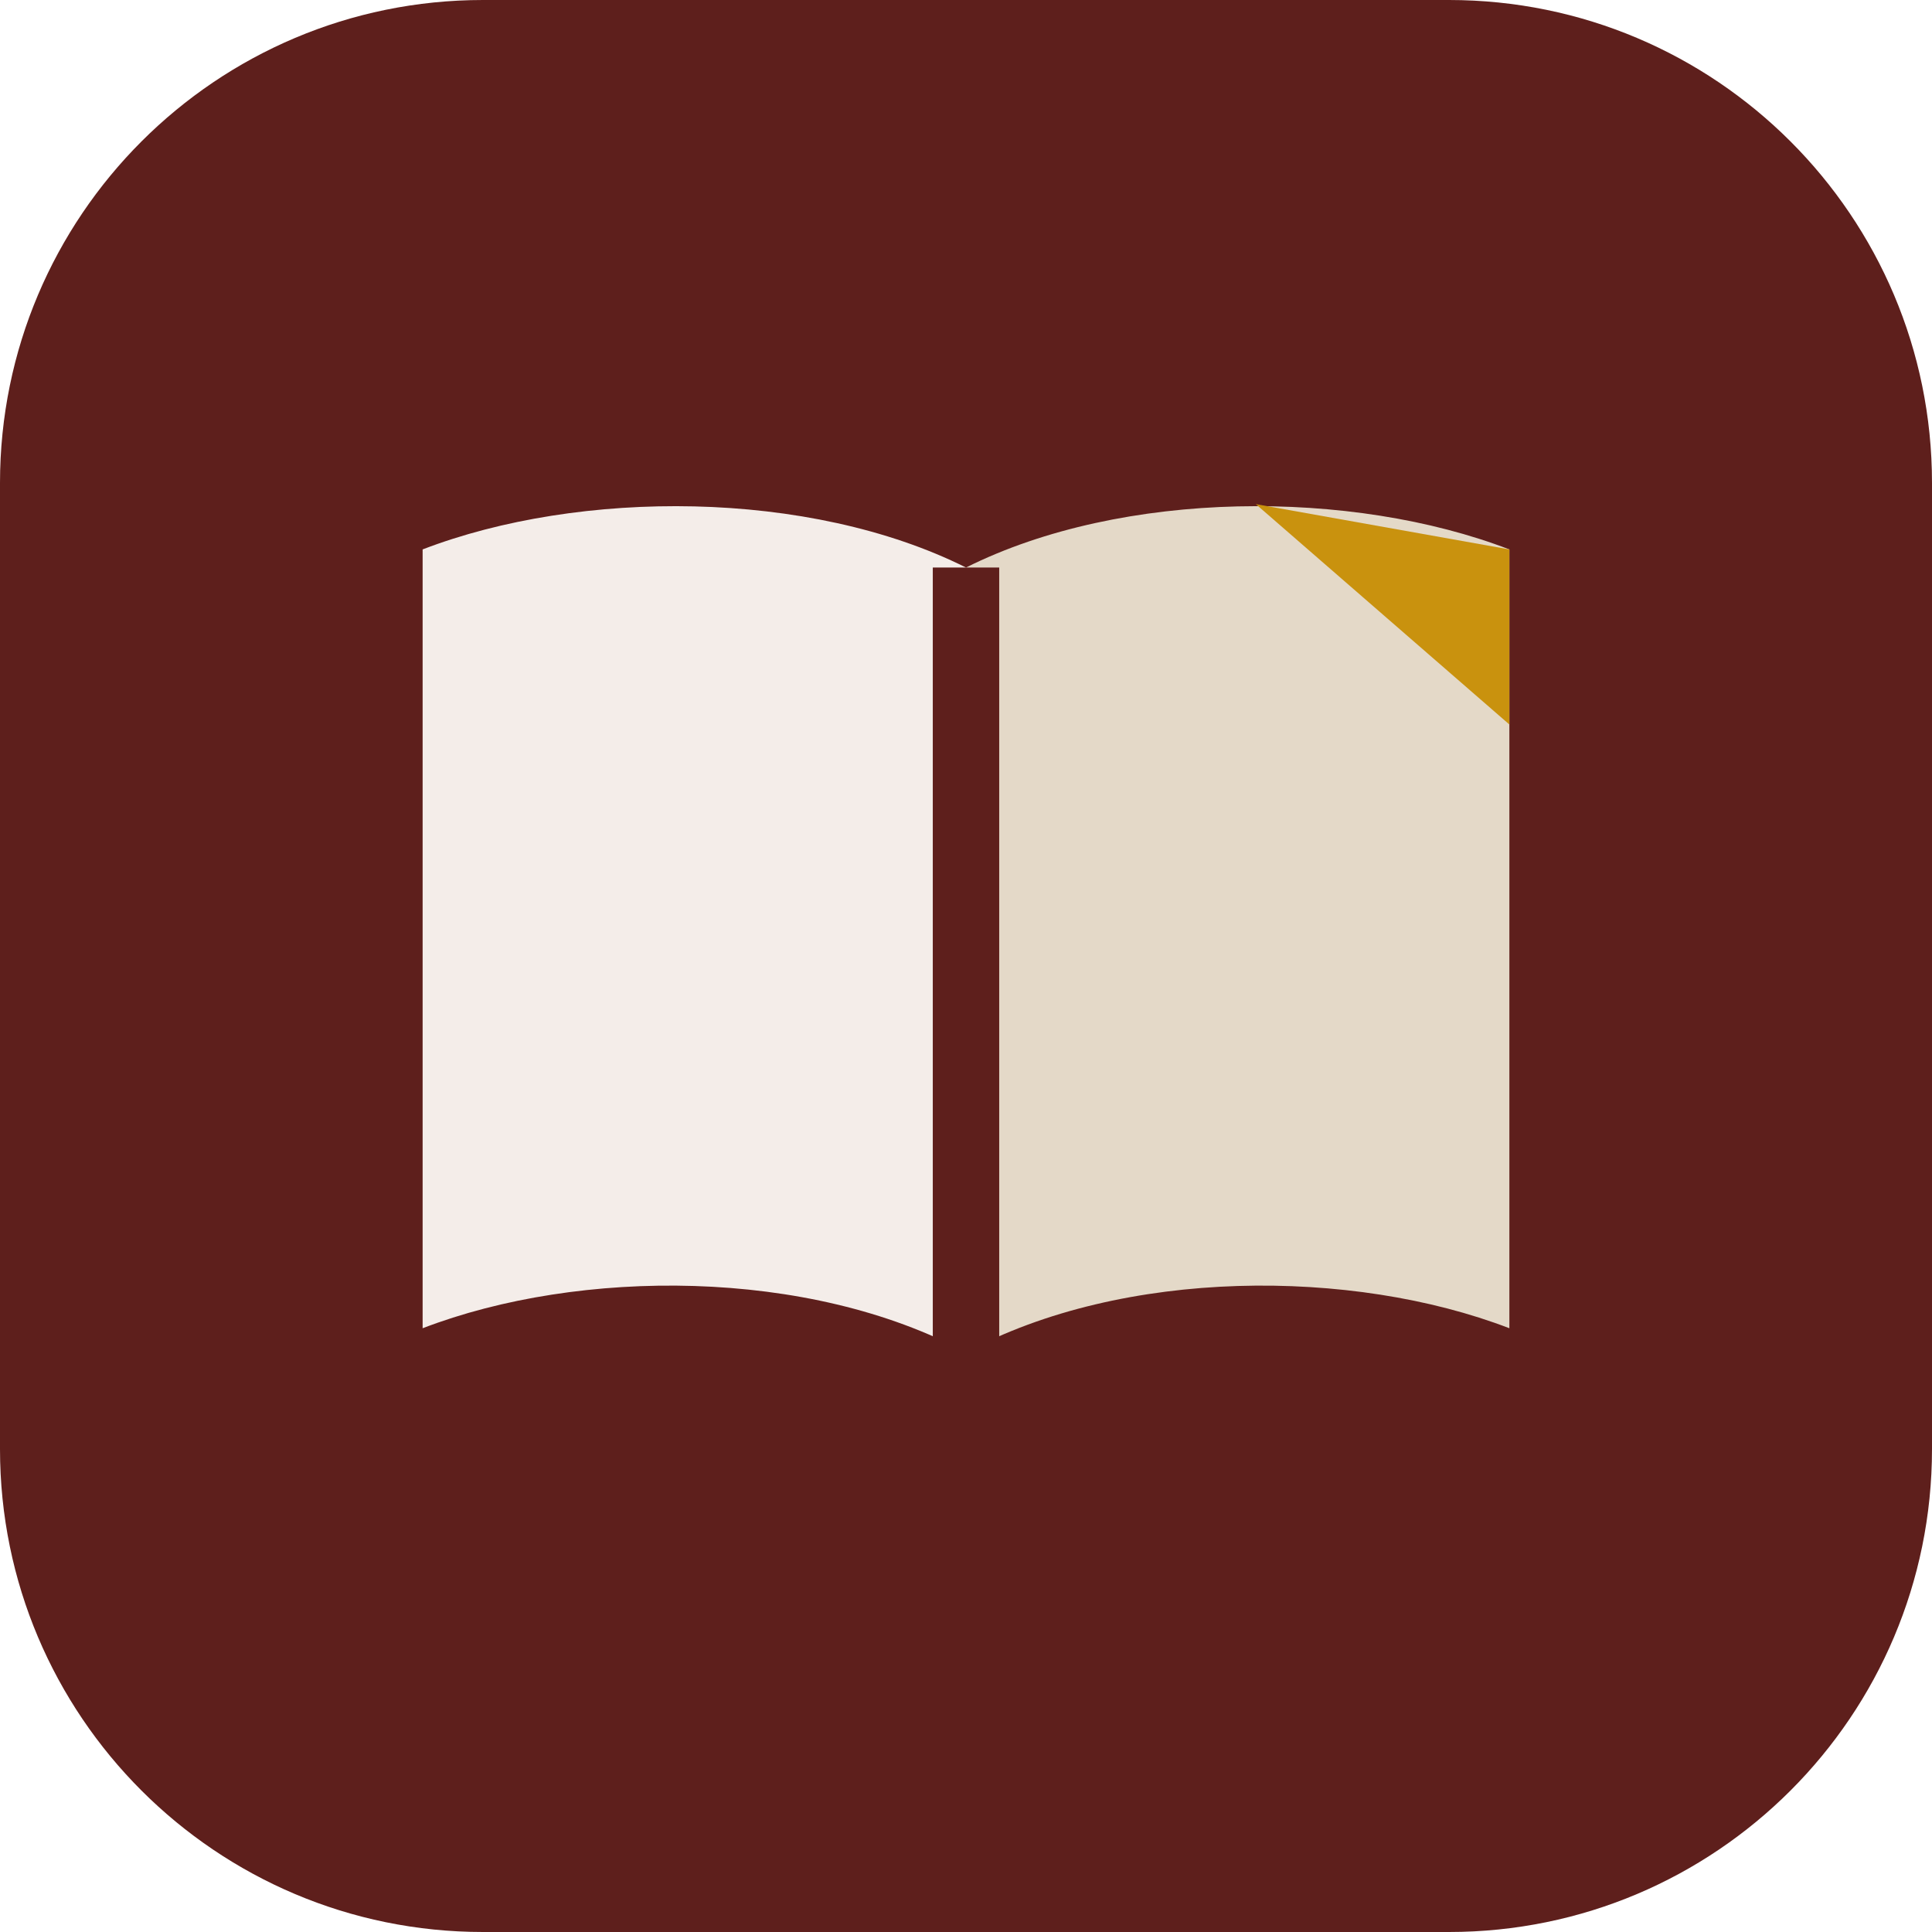
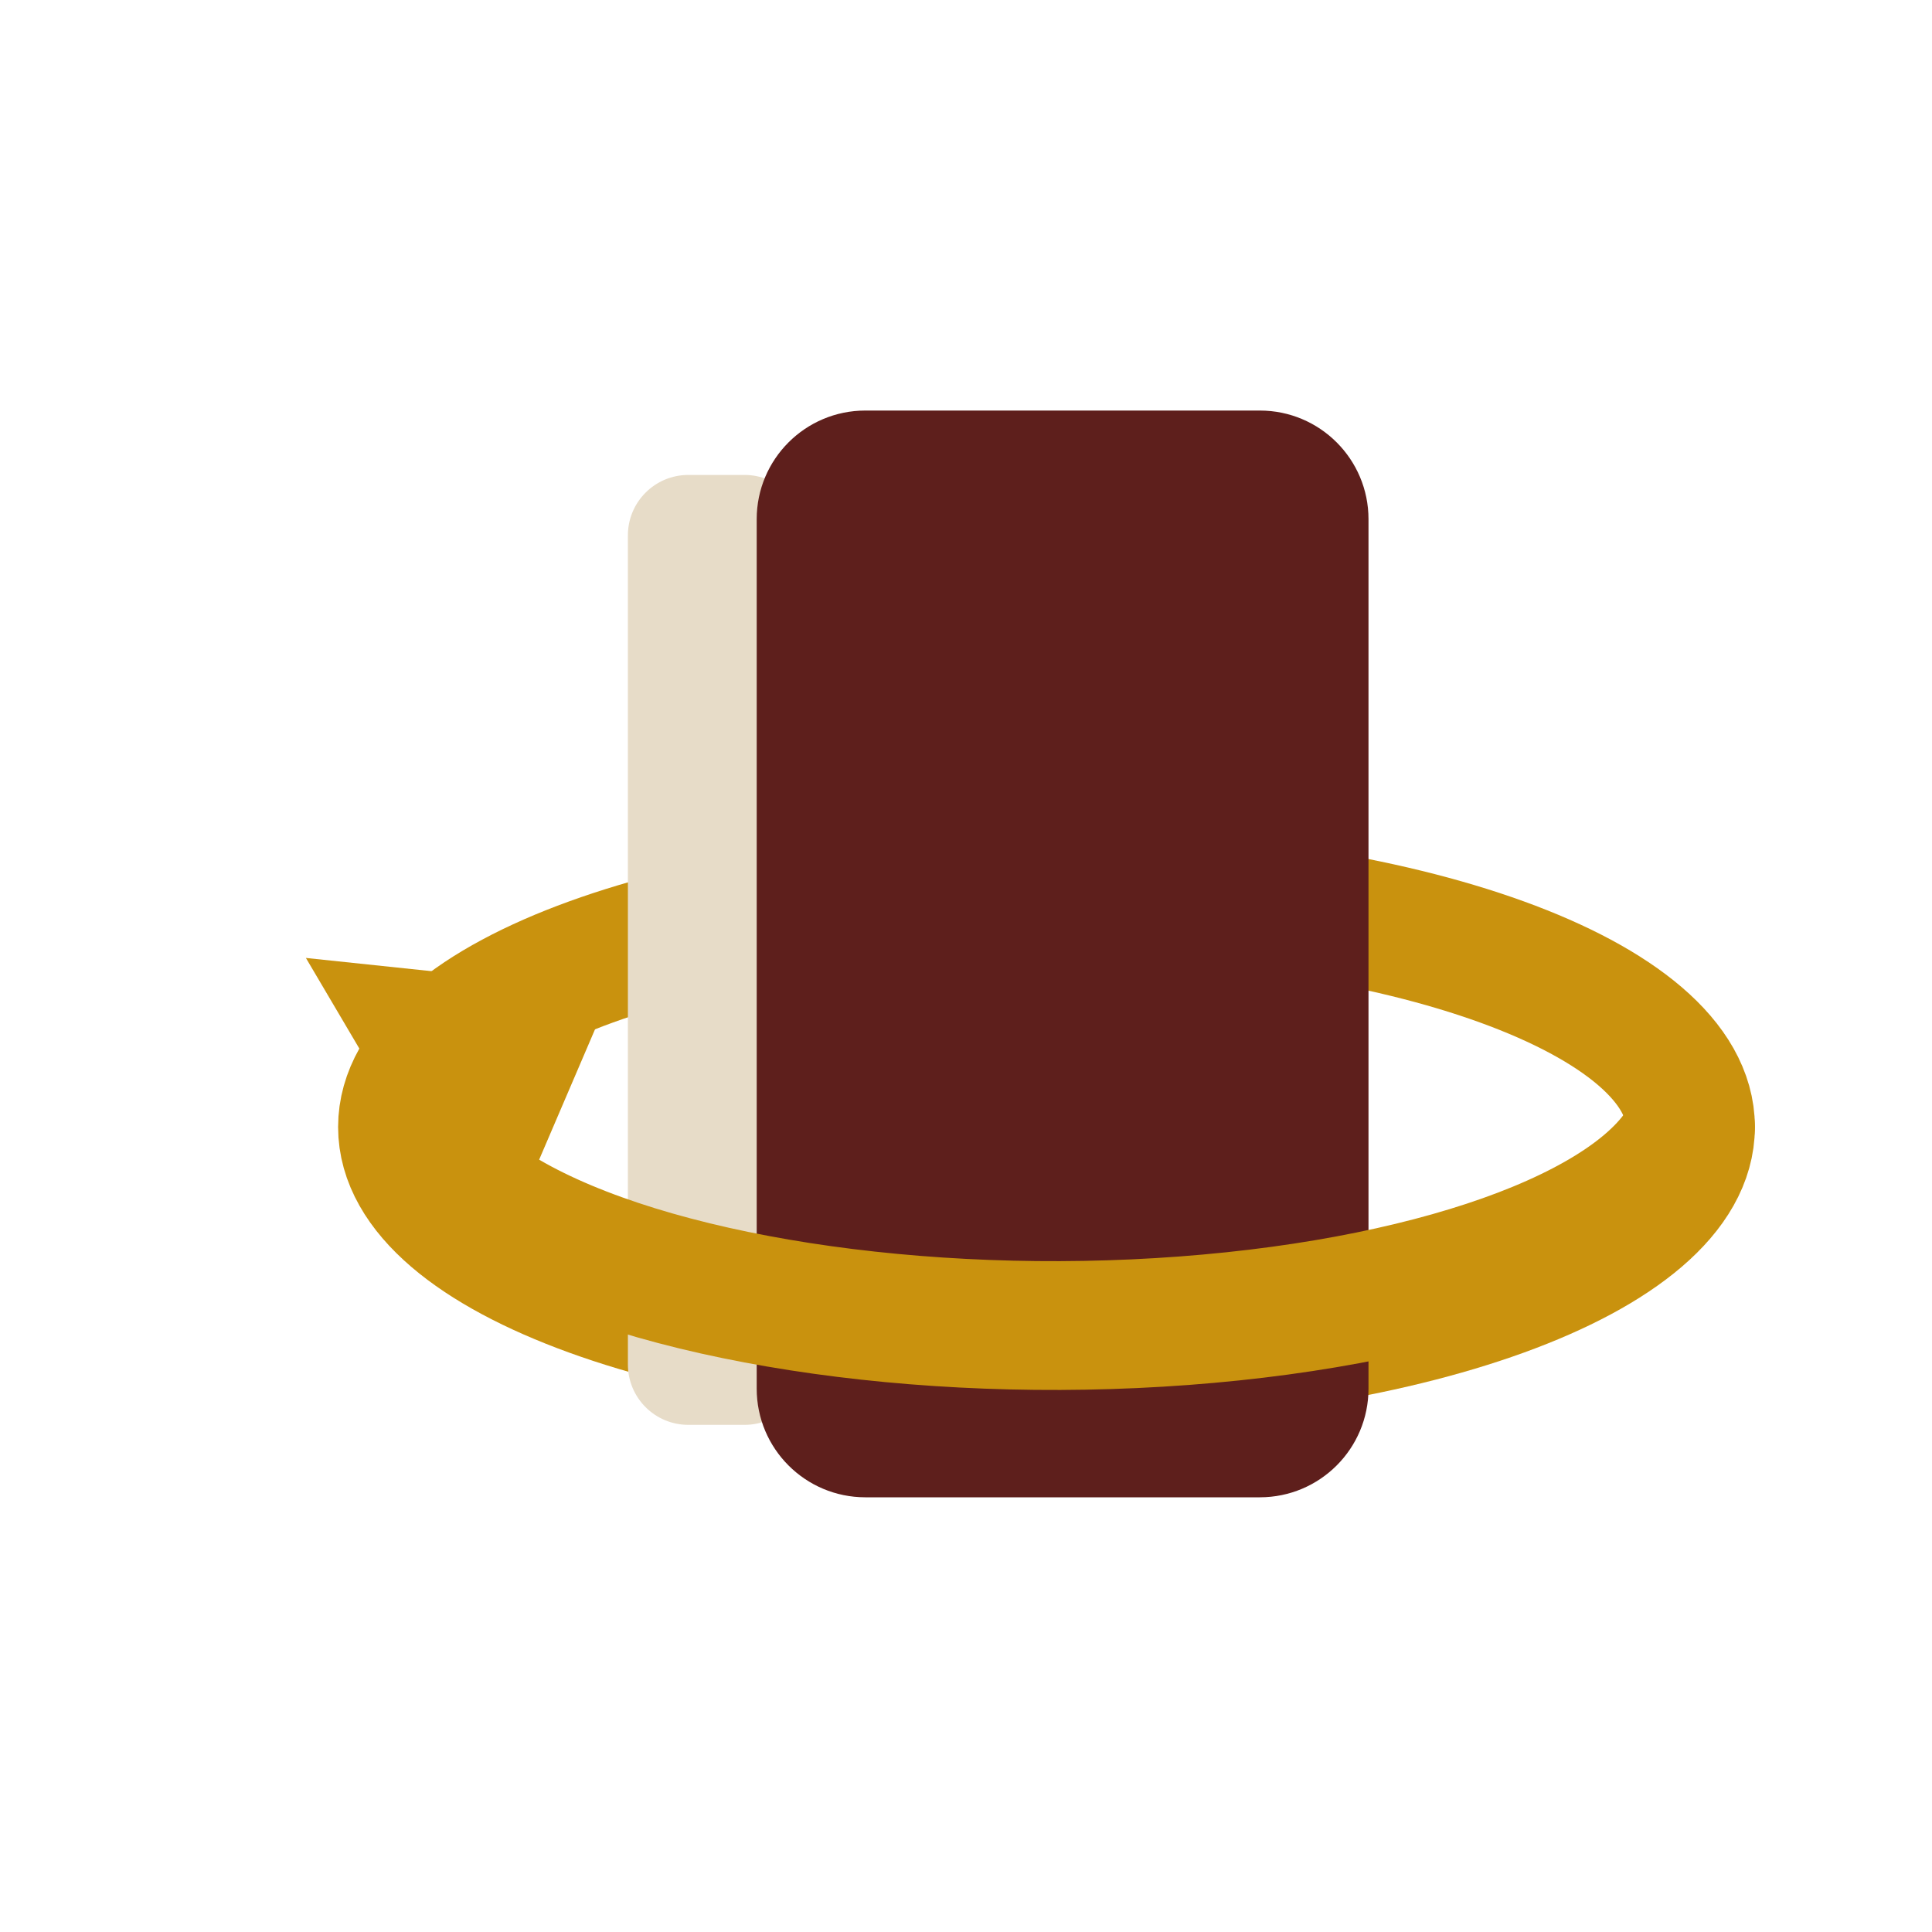
- <svg xmlns="http://www.w3.org/2000/svg" viewBox="0 0 32 32" role="img" aria-label="Wrap My Cover">
-   <rect width="32" height="32" rx="8" fill="#5e1f1c" />
-   <path d="M16 9.4 C 13.4 8.1, 9.6 8.1, 7 9.1 L 7 22 C 9.6 21, 13.4 21, 16 22.4 Z" fill="#f4ede9" />
-   <path d="M16 9.4 C 18.6 8.1, 22.4 8.1, 25 9.1 L 25 22 C 22.4 21, 18.6 21, 16 22.4 Z" fill="#e4d9c8" />
-   <line x1="16" y1="9.4" x2="16" y2="22.4" stroke="#5e1f1c" stroke-width="1.1" />
-   <path d="M25 9.1 L 20.8 8.35 L 25 12 Z" fill="#c9920e" />
+ <svg xmlns="http://www.w3.org/2000/svg" viewBox="0 0 48 48" role="img" aria-label="Wrap My Cover">
+   <ellipse cx="26" cy="28" rx="16" ry="5.8" fill="none" stroke="#c9920e" stroke-width="3.2" />
+   <rect x="15.6" y="11.8" width="4.4" height="23.6" rx="1.5" fill="#e7dcc8" />
+   <rect x="18.8" y="10.2" width="15.2" height="27" rx="2.7" fill="#5e1f1c" />
+   <path d="M42 28 A16 5.8 0 0 1 12.6 30.2" fill="none" stroke="#c9920e" stroke-width="3.2" stroke-linecap="round" />
+   <path d="M7.6 23.8 L15.2 24.6 L12.2 31.6 Z" fill="#c9920e" />
</svg>
